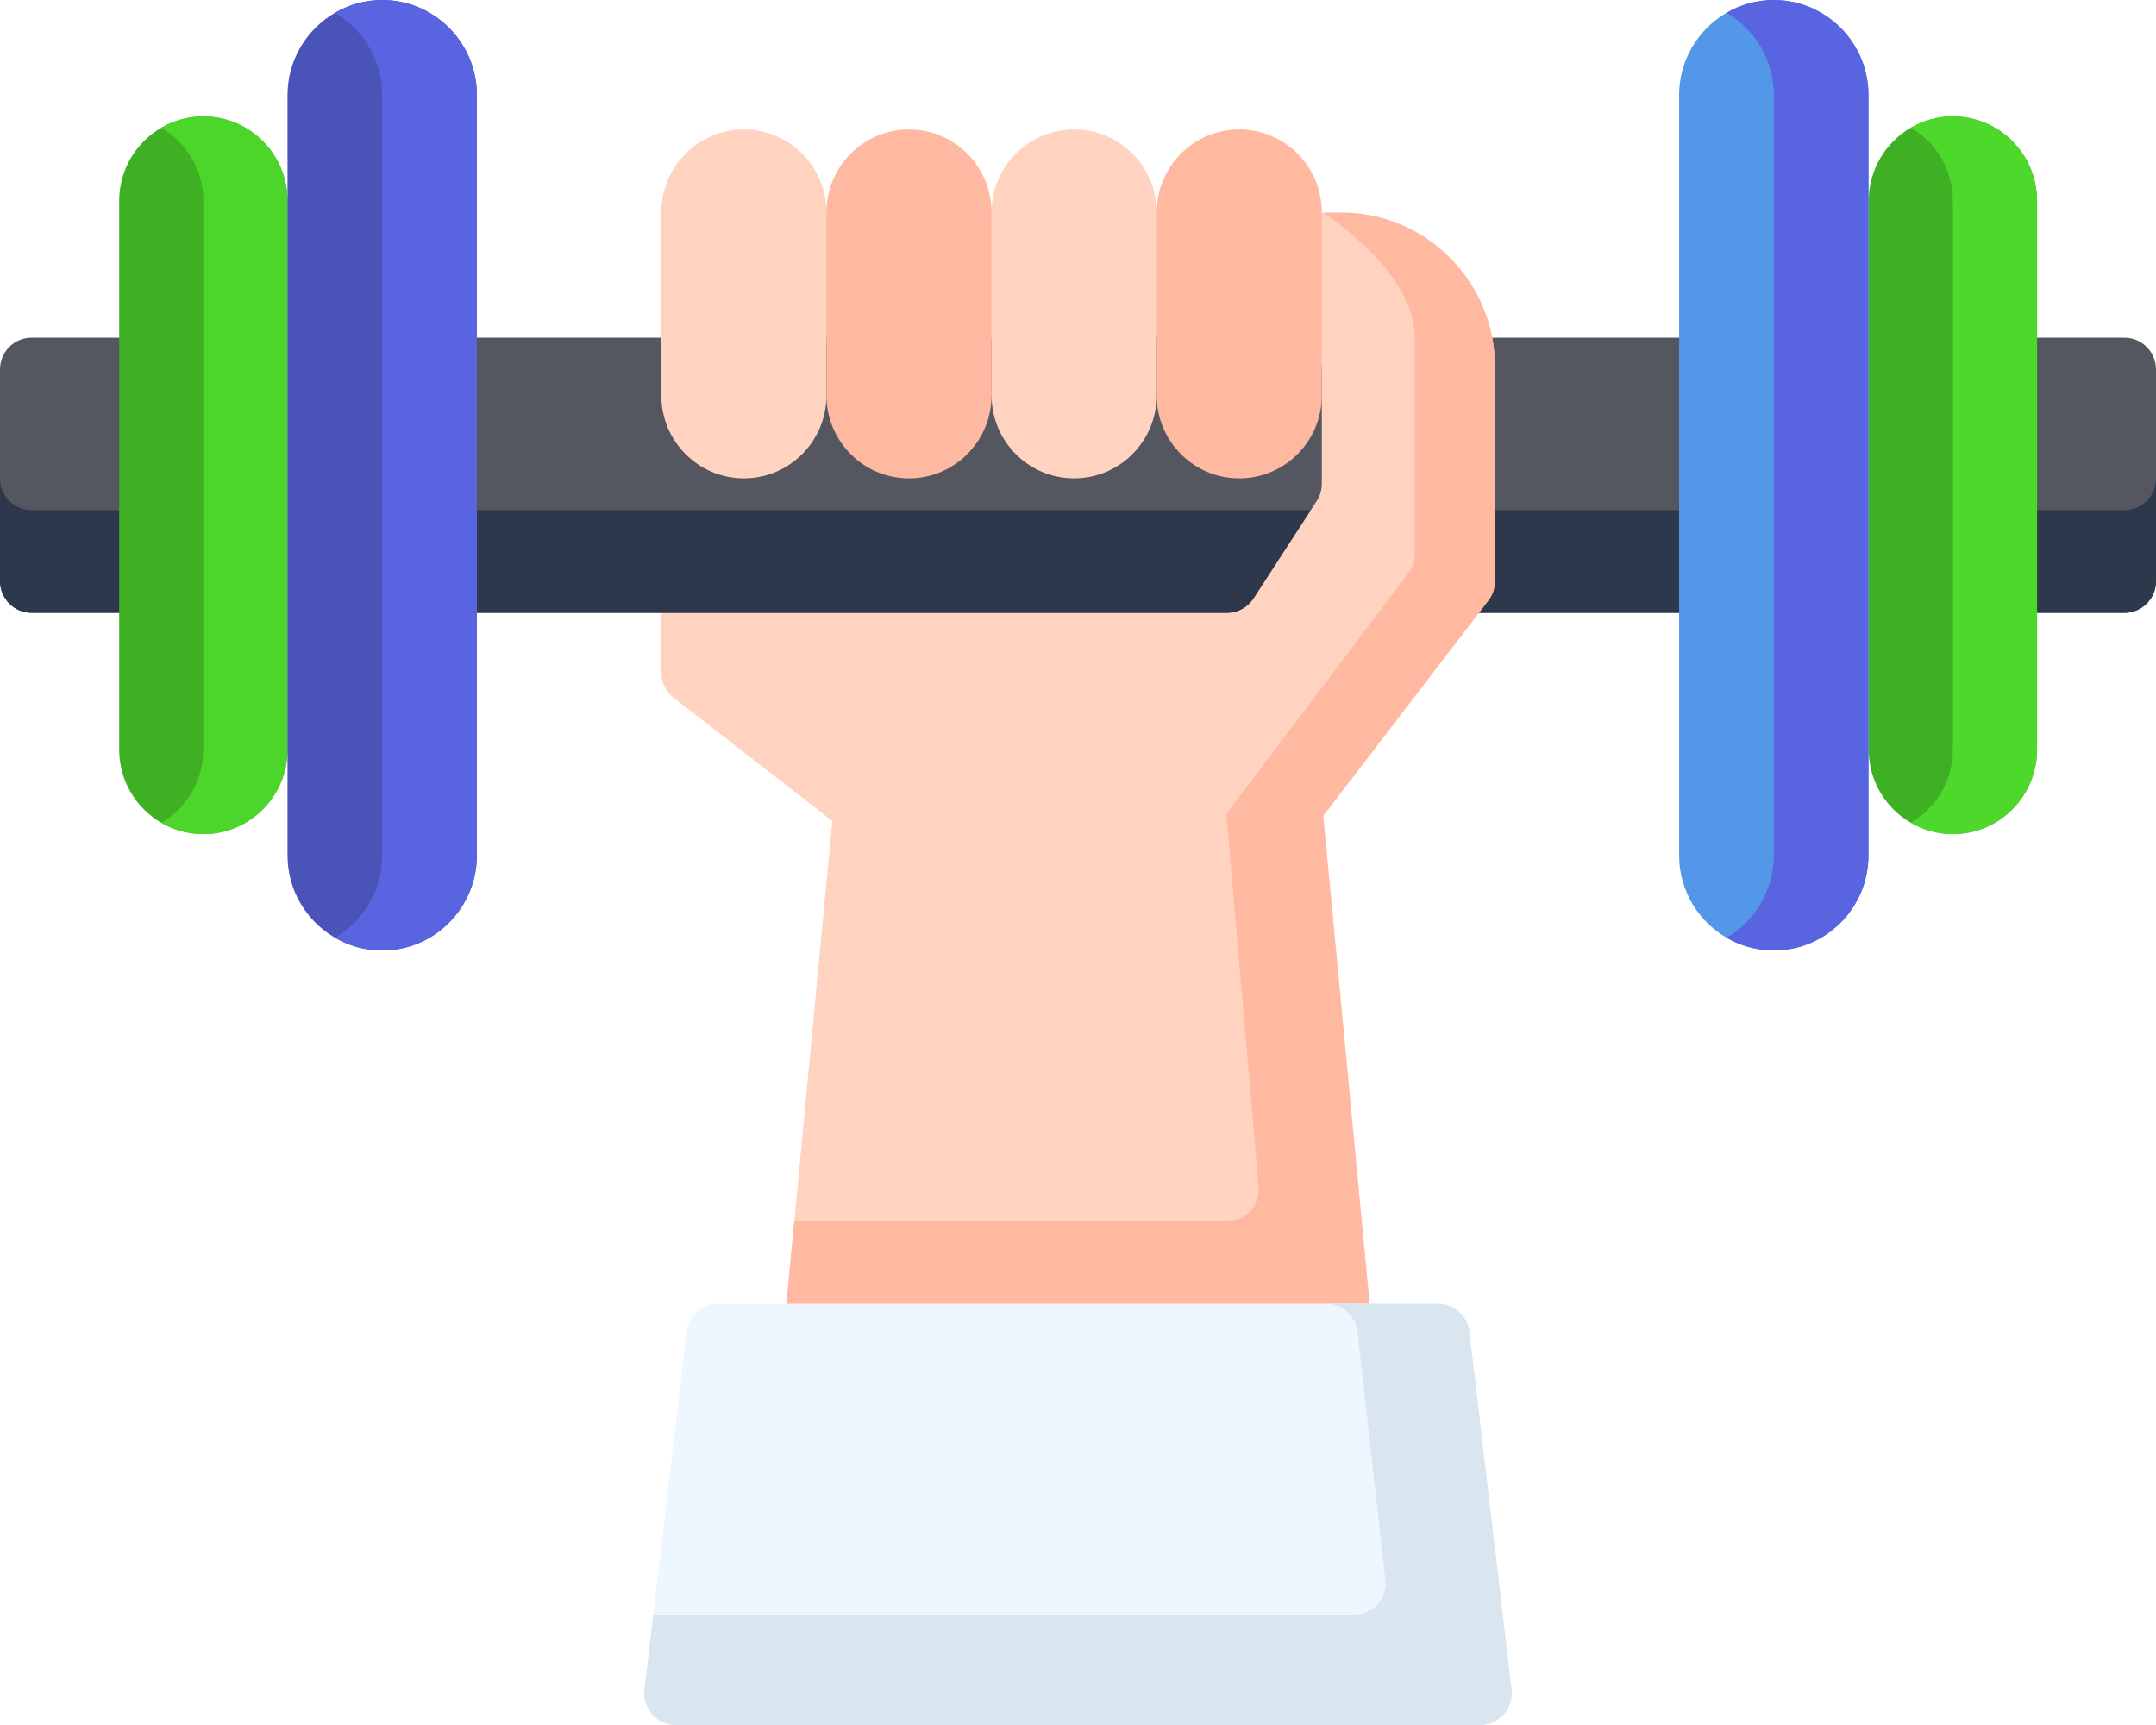
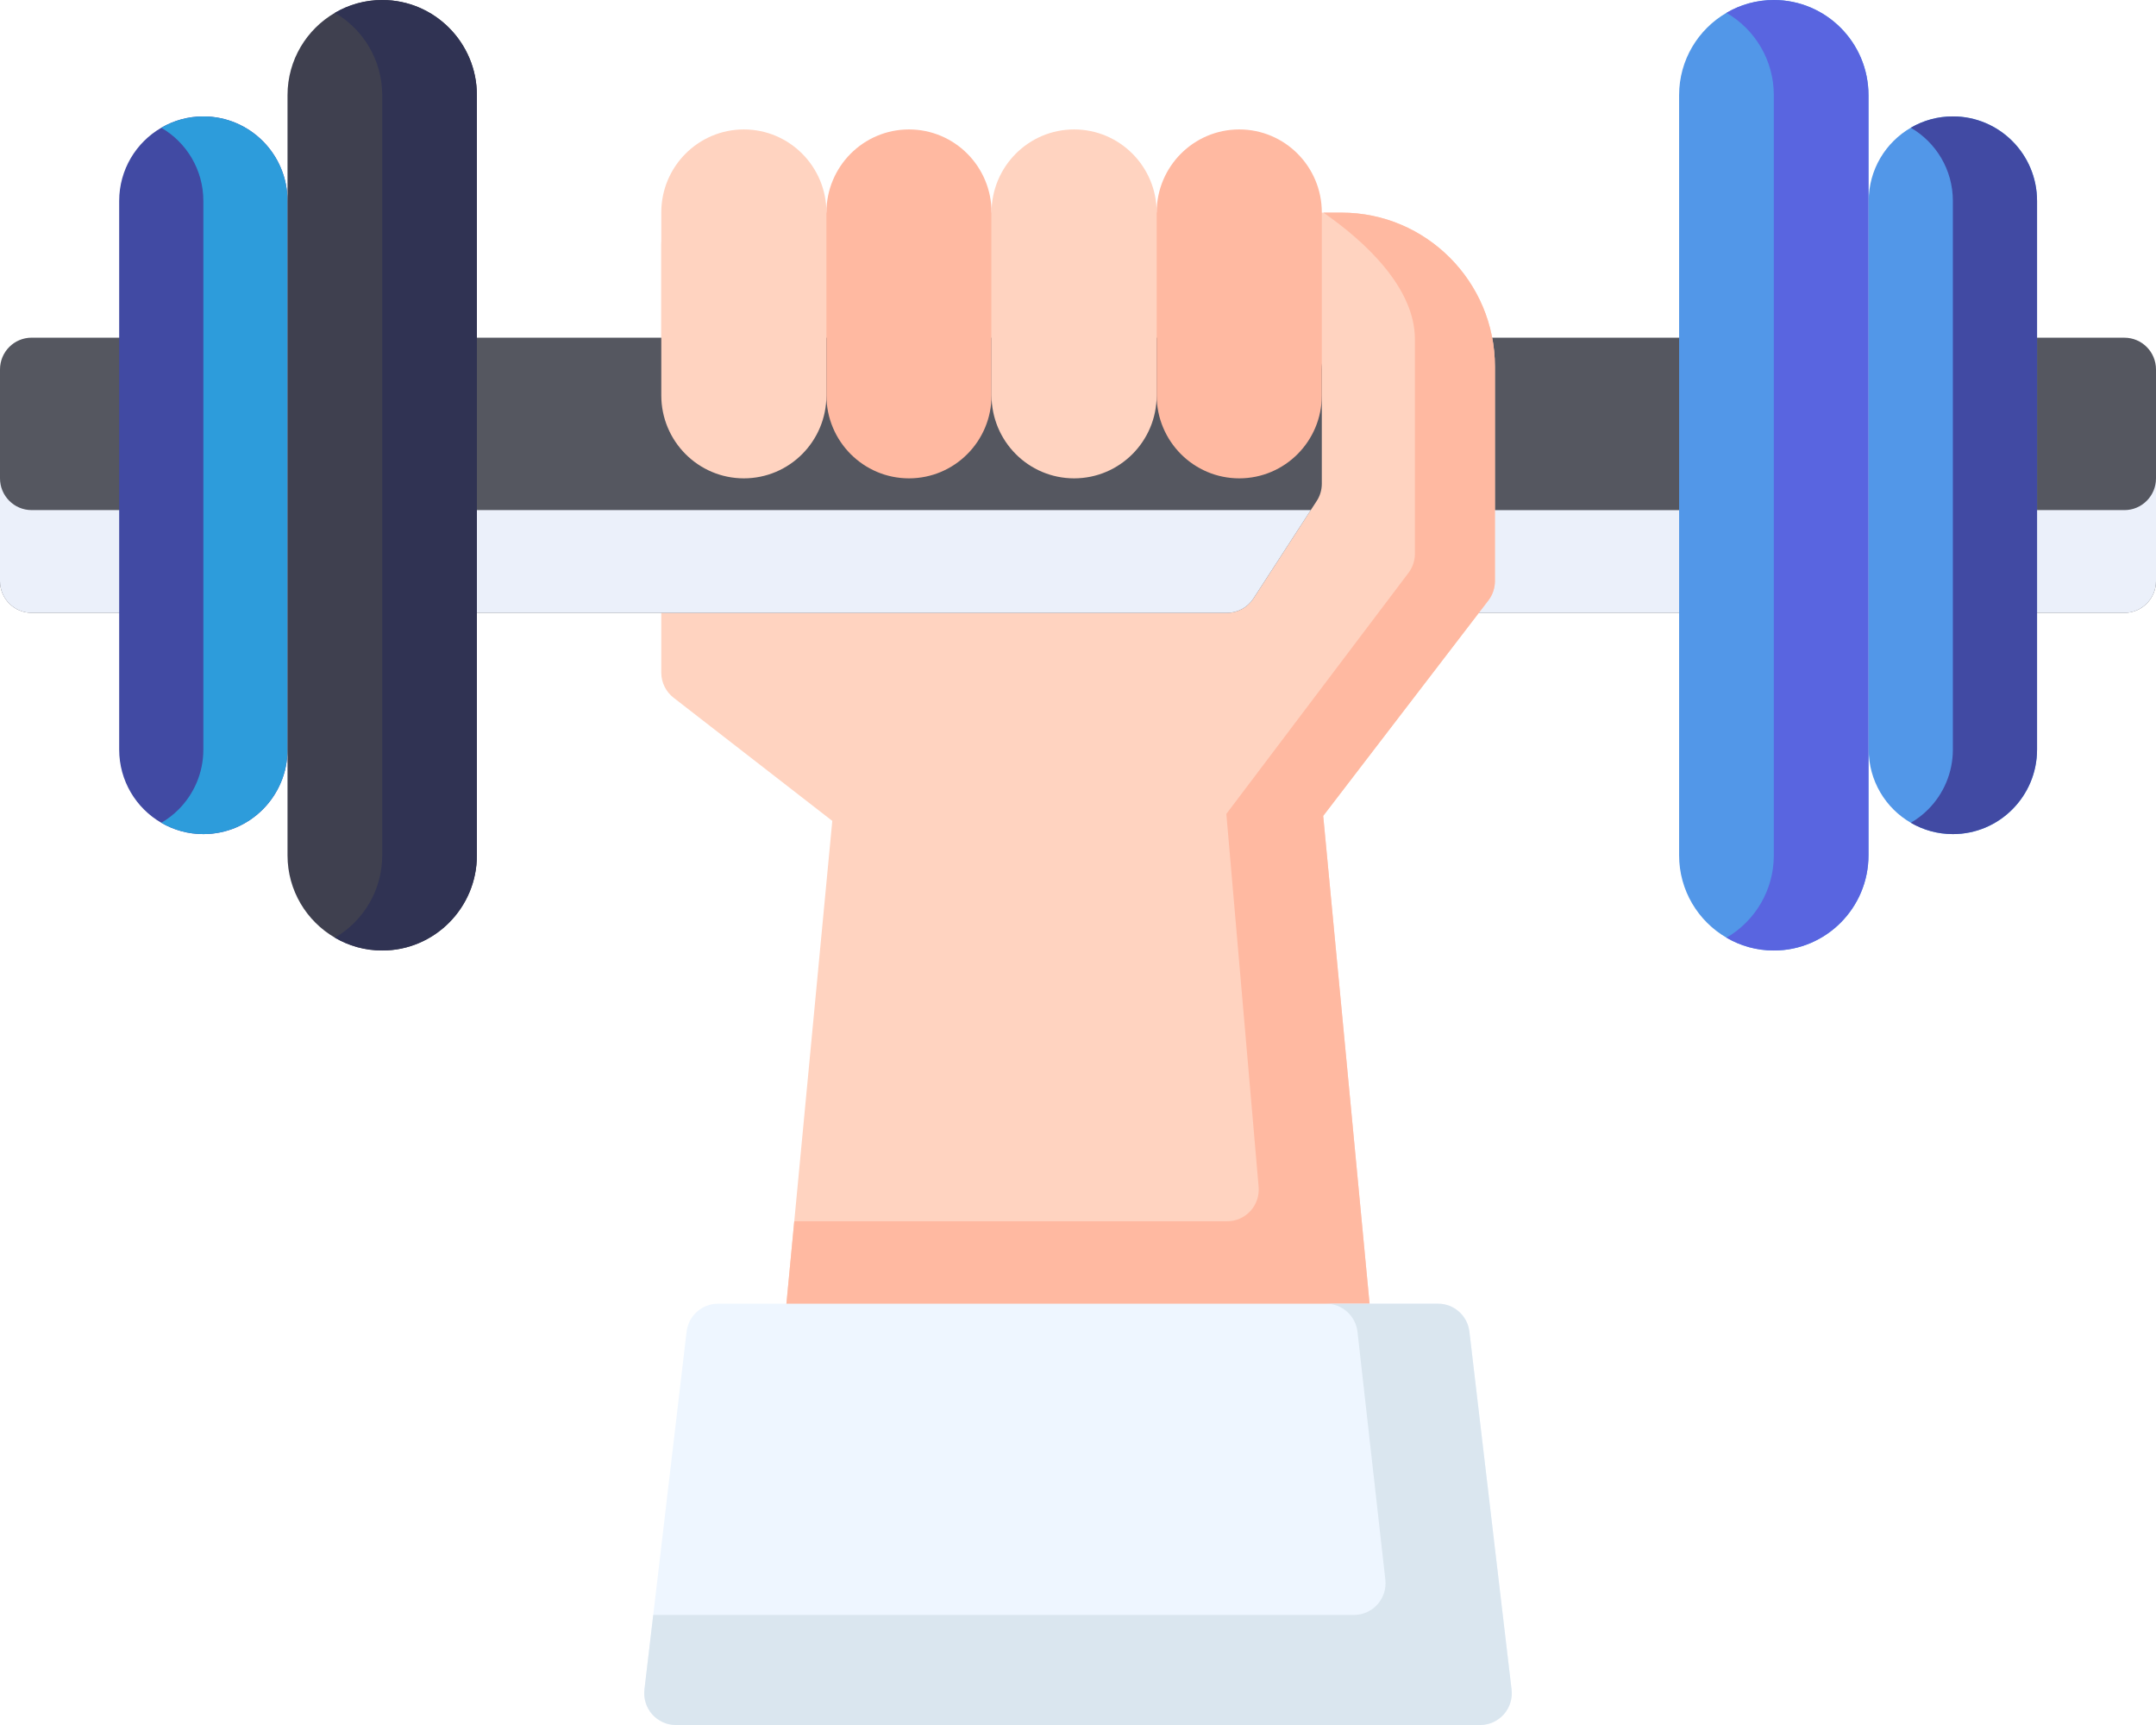
<svg xmlns="http://www.w3.org/2000/svg" width="140" height="112" viewBox="0 0 140 112" fill="none">
  <path d="M113.135 23.988V37.73C113.135 38.867 112.216 39.791 111.084 39.791H95.022C93.89 39.791 92.972 38.867 92.972 37.73V23.988C92.972 22.847 93.89 21.927 95.022 21.927H111.084C112.216 21.927 113.135 22.847 113.135 23.988Z" fill="#555760" />
  <path d="M9.79 21.925H2.051C0.918 21.925 0 22.848 0 23.986V37.728C0 38.867 0.918 39.789 2.051 39.789H9.79C10.922 39.789 11.84 38.867 11.84 37.728V23.986C11.84 22.848 10.922 21.925 9.79 21.925Z" fill="#555760" />
  <path d="M140 23.988V37.729C140 38.867 139.081 39.791 137.949 39.791H130.211C129.079 39.791 128.16 38.867 128.16 37.729V23.988C128.16 22.847 129.079 21.927 130.211 21.927H137.949C139.081 21.927 140 22.847 140 23.988Z" fill="#555760" />
-   <path d="M140 31.059V37.729C140 38.867 139.081 39.791 137.949 39.791H130.211C129.079 39.791 128.16 38.867 128.16 37.729V31.059C128.16 32.197 129.079 33.12 130.211 33.12H137.949C139.081 33.12 140 32.197 140 31.059Z" fill="#2E384D" />
-   <path d="M11.84 31.058V37.728C11.84 38.866 10.921 39.789 9.789 39.789H2.051C0.919 39.789 0 38.866 0 37.728V31.058C0 32.196 0.919 33.119 2.051 33.119H9.789C10.921 33.119 11.84 32.196 11.84 31.058Z" fill="#2E384D" />
-   <path d="M113.135 33.121V37.73C113.135 38.868 112.216 39.791 111.084 39.791H95.022C93.89 39.791 92.972 38.868 92.972 37.73V33.121H113.135Z" fill="#2E384D" />
-   <path d="M18.671 13.05V48.665C18.671 50.182 18.058 51.554 17.069 52.549C16.081 53.544 14.714 54.157 13.205 54.157C12.21 54.157 11.277 53.89 10.473 53.42C8.838 52.474 7.739 50.699 7.739 48.665V13.05C7.739 11.016 8.838 9.241 10.473 8.295C11.277 7.825 12.21 7.559 13.205 7.559C16.224 7.559 18.671 10.016 18.671 13.05Z" fill="#3FB023" />
-   <path d="M18.671 13.05V48.665C18.671 50.182 18.058 51.554 17.069 52.548C16.081 53.543 14.714 54.156 13.205 54.156C12.21 54.156 11.277 53.89 10.473 53.42C10.889 53.181 11.269 52.886 11.605 52.548C12.592 51.554 13.205 50.182 13.205 48.665V13.05C13.205 11.016 12.106 9.243 10.473 8.295C11.277 7.825 12.21 7.558 13.205 7.558C16.224 7.558 18.671 10.015 18.671 13.05Z" fill="#4CD62B" />
-   <path d="M132.276 13.049V48.664C132.276 50.181 131.663 51.553 130.673 52.548C129.686 53.543 128.319 54.156 126.81 54.156C125.814 54.156 124.882 53.889 124.078 53.419C122.443 52.474 121.344 50.698 121.344 48.664V13.049C121.344 11.015 122.443 9.24 124.078 8.294C124.882 7.824 125.814 7.558 126.81 7.558C129.829 7.558 132.276 10.015 132.276 13.049Z" fill="#3FB023" />
-   <path d="M132.276 13.049V48.664C132.276 50.181 131.663 51.553 130.673 52.548C129.686 53.543 128.319 54.156 126.81 54.156C125.814 54.156 124.882 53.889 124.078 53.419C124.494 53.18 124.874 52.886 125.21 52.548C126.197 51.553 126.81 50.181 126.81 48.664V13.049C126.81 11.015 125.711 9.243 124.078 8.294C124.882 7.824 125.814 7.558 126.81 7.558C129.829 7.558 132.276 10.015 132.276 13.049Z" fill="#4DD82B" />
-   <path d="M97.073 23.806V37.73C97.073 38.183 96.922 38.625 96.646 38.986L85.922 52.974L89.11 86.512C89.165 87.089 88.974 87.664 88.585 88.095C88.197 88.524 87.647 88.769 87.068 88.769H52.932C52.352 88.769 51.803 88.524 51.414 88.095C51.026 87.664 50.835 87.089 50.889 86.512L51.472 80.394L51.576 79.295L54.045 53.299L43.739 45.301C43.236 44.911 42.94 44.309 42.94 43.671V15.867C42.94 14.729 43.859 13.805 44.991 13.805H87.117C92.605 13.805 97.073 18.291 97.073 23.806Z" fill="#FFD3C0" />
-   <path d="M97.073 23.806V37.73C97.073 38.183 96.922 38.625 96.646 38.986L85.922 52.974L89.11 86.512C89.165 87.089 88.974 87.664 88.585 88.095C88.197 88.524 87.647 88.769 87.068 88.769H52.932C52.352 88.769 51.802 88.524 51.414 88.095C51.026 87.664 50.834 87.089 50.889 86.512L51.471 80.394L51.575 79.295H79.685C80.264 79.295 80.814 79.05 81.202 78.622C81.591 78.19 81.782 77.616 81.727 77.039L79.633 52.845L91.451 37.207C91.727 36.847 91.877 36.405 91.877 35.949V22.028C91.877 18.623 88.536 15.611 85.941 13.805H87.117C92.605 13.805 97.073 18.291 97.073 23.806Z" fill="#FFB9A1" />
-   <path d="M85.832 23.988V31.408C85.832 31.807 85.717 32.2 85.498 32.532L85.115 33.121L81.394 38.854C81.016 39.439 80.368 39.791 79.677 39.791H28.916C27.784 39.791 26.865 38.867 26.865 37.73V23.988C26.865 23.436 27.084 22.908 27.474 22.52C27.863 22.133 28.396 21.918 28.94 21.927H83.803C84.927 21.938 85.832 22.858 85.832 23.988Z" fill="#555760" />
-   <path d="M26.865 33.12H85.115L81.394 38.853C81.016 39.439 80.368 39.791 79.677 39.791H28.916C27.784 39.791 26.865 38.867 26.865 37.729V33.12Z" fill="#2E384D" />
-   <path d="M30.967 6.179V55.536C30.967 58.944 28.211 61.714 24.82 61.714C23.702 61.714 22.652 61.412 21.747 60.881C19.909 59.815 18.67 57.82 18.67 55.536V6.179C18.67 3.895 19.909 1.9 21.747 0.833C22.652 0.303 23.702 0.001 24.82 0.001C28.211 0.001 30.967 2.771 30.967 6.179Z" fill="#4953B8" />
-   <path d="M30.967 6.179V55.536C30.967 58.944 28.211 61.714 24.82 61.714C23.702 61.714 22.652 61.412 21.747 60.881C23.581 59.815 24.82 57.817 24.82 55.536V6.179C24.82 3.898 23.581 1.9 21.747 0.833C22.652 0.303 23.702 0.001 24.82 0.001C28.211 0.001 30.967 2.771 30.967 6.179Z" fill="#5965E0" />
+   <path d="M140 31.059V37.729C140 38.867 139.081 39.791 137.949 39.791H130.211C129.079 39.791 128.16 38.867 128.16 37.729V31.059C128.16 32.197 129.079 33.12 130.211 33.12H137.949C139.081 33.12 140 32.197 140 31.059Z" fill="#EBF0FA" />
+   <path d="M11.84 31.058V37.728C11.84 38.866 10.921 39.789 9.789 39.789H2.051C0.919 39.789 0 38.866 0 37.728V31.058C0 32.196 0.919 33.119 2.051 33.119H9.789C10.921 33.119 11.84 32.196 11.84 31.058Z" fill="#EBF0FA" />
+   <path d="M113.135 33.121V37.73C113.135 38.868 112.216 39.791 111.084 39.791H95.022C93.89 39.791 92.972 38.868 92.972 37.73V33.121H113.135Z" fill="#EBF0FA" />
+   <path d="M18.671 13.05V48.665C18.671 50.182 18.058 51.554 17.069 52.549C16.081 53.544 14.714 54.156 13.205 54.156C12.21 54.156 11.277 53.89 10.473 53.42C8.838 52.474 7.739 50.699 7.739 48.665V13.05C7.739 11.016 8.838 9.241 10.473 8.295C11.277 7.825 12.21 7.559 13.205 7.559C16.224 7.559 18.671 10.016 18.671 13.05Z" fill="#414AA3" />
+   <path d="M18.671 13.05V48.665C18.671 50.182 18.058 51.554 17.069 52.548C16.081 53.543 14.714 54.156 13.205 54.156C12.21 54.156 11.277 53.89 10.473 53.42C10.889 53.181 11.269 52.886 11.605 52.548C12.592 51.554 13.205 50.182 13.205 48.665V13.05C13.205 11.016 12.106 9.243 10.473 8.295C11.277 7.825 12.21 7.558 13.205 7.558C16.224 7.558 18.671 10.015 18.671 13.05Z" fill="#2D9CDB" />
+   <path d="M132.276 13.049V48.664C132.276 50.181 131.663 51.553 130.673 52.548C129.686 53.543 128.319 54.156 126.81 54.156C125.814 54.156 124.882 53.889 124.078 53.419C122.443 52.474 121.344 50.698 121.344 48.664V13.049C121.344 11.015 122.443 9.24 124.078 8.294C124.882 7.824 125.814 7.558 126.81 7.558C129.829 7.558 132.276 10.015 132.276 13.049Z" fill="#5297E8" />
+   <path d="M132.276 13.049V48.664C132.276 50.181 131.663 51.553 130.673 52.548C129.686 53.543 128.319 54.156 126.81 54.156C125.814 54.156 124.882 53.889 124.078 53.419C124.494 53.18 124.874 52.886 125.21 52.548C126.197 51.553 126.81 50.181 126.81 48.664V13.049C126.81 11.015 125.711 9.242 124.078 8.294C124.882 7.824 125.814 7.558 126.81 7.558C129.829 7.558 132.276 10.015 132.276 13.049Z" fill="#414AA3" />
+   <path d="M97.073 23.806V37.73C97.073 38.183 96.922 38.626 96.646 38.986L85.922 52.974L89.11 86.512C89.165 87.089 88.974 87.664 88.585 88.095C88.197 88.524 87.647 88.769 87.068 88.769H52.932C52.352 88.769 51.803 88.524 51.414 88.095C51.026 87.664 50.835 87.089 50.889 86.512L51.472 80.394L51.576 79.295L54.045 53.299L43.739 45.301C43.236 44.911 42.94 44.309 42.94 43.671V15.867C42.94 14.729 43.859 13.805 44.991 13.805H87.117C92.605 13.805 97.073 18.291 97.073 23.806Z" fill="#FFD3C0" />
+   <path d="M97.073 23.806V37.73C97.073 38.183 96.922 38.626 96.646 38.986L85.922 52.974L89.11 86.512C89.165 87.089 88.974 87.664 88.585 88.095C88.197 88.524 87.647 88.769 87.068 88.769H52.932C52.352 88.769 51.802 88.524 51.414 88.095C51.026 87.664 50.834 87.089 50.889 86.512L51.471 80.394L51.575 79.295H79.685C80.264 79.295 80.814 79.05 81.202 78.622C81.591 78.19 81.782 77.616 81.727 77.039L79.633 52.845L91.451 37.207C91.727 36.847 91.877 36.405 91.877 35.949V22.028C91.877 18.623 88.536 15.611 85.941 13.805H87.117C92.605 13.805 97.073 18.291 97.073 23.806Z" fill="#FFB9A1" />
+   <path d="M85.832 23.988V31.408C85.832 31.807 85.717 32.2 85.498 32.532L85.115 33.12L81.394 38.853C81.016 39.439 80.368 39.791 79.677 39.791H28.916C27.784 39.791 26.865 38.867 26.865 37.73V23.988C26.865 23.435 27.084 22.908 27.474 22.52C27.863 22.133 28.396 21.918 28.94 21.927H83.803C84.927 21.938 85.832 22.858 85.832 23.988Z" fill="#555760" />
+   <path d="M26.865 33.12H85.115L81.394 38.853C81.016 39.439 80.368 39.791 79.677 39.791H28.916C27.784 39.791 26.865 38.867 26.865 37.729V33.12Z" fill="#EBF0FA" />
+   <path d="M30.967 6.179V55.536C30.967 58.944 28.211 61.714 24.82 61.714C23.702 61.714 22.652 61.412 21.747 60.881C19.909 59.815 18.67 57.82 18.67 55.536V6.179C18.67 3.895 19.909 1.9 21.747 0.833C22.652 0.303 23.702 0 24.82 0C28.211 0 30.967 2.771 30.967 6.179Z" fill="#3F404F" />
+   <path d="M30.967 6.179V55.536C30.967 58.944 28.211 61.714 24.82 61.714C23.702 61.714 22.652 61.412 21.747 60.881C23.581 59.815 24.82 57.817 24.82 55.536V6.179C24.82 3.898 23.581 1.9 21.747 0.833C22.652 0.303 23.702 0 24.82 0C28.211 0 30.967 2.771 30.967 6.179Z" fill="#303353" />
  <path d="M121.33 6.178V55.535C121.33 58.943 118.573 61.714 115.183 61.714C114.064 61.714 113.014 61.411 112.109 60.881C110.272 59.814 109.033 57.819 109.033 55.535V6.178C109.033 3.894 110.272 1.899 112.109 0.833C113.014 0.302 114.064 0 115.183 0C118.573 0 121.33 2.77 121.33 6.178Z" fill="#5297E8" />
  <path d="M121.33 6.178V55.535C121.33 58.943 118.574 61.714 115.183 61.714C114.065 61.714 113.015 61.411 112.11 60.881C113.945 59.814 115.183 57.816 115.183 55.535V6.178C115.183 3.897 113.945 1.899 112.11 0.833C113.015 0.302 114.065 0 115.183 0C118.574 0 121.33 2.77 121.33 6.178Z" fill="#5965E0" />
  <path d="M48.303 8.404C45.342 8.404 42.941 10.816 42.941 13.792V25.67C42.941 28.646 45.342 31.058 48.303 31.058C51.264 31.058 53.664 28.646 53.664 25.67V13.792C53.664 10.816 51.264 8.404 48.303 8.404Z" fill="#FFD3C0" />
  <path d="M59.025 8.404C56.064 8.404 53.664 10.816 53.664 13.792V25.67C53.664 28.646 56.064 31.058 59.025 31.058C61.986 31.058 64.386 28.646 64.386 25.67V13.792C64.386 10.816 61.986 8.404 59.025 8.404Z" fill="#FFB9A1" />
  <path d="M69.748 8.404C66.787 8.404 64.386 10.816 64.386 13.792V25.67C64.386 28.646 66.787 31.058 69.748 31.058C72.709 31.058 75.109 28.646 75.109 25.67V13.792C75.109 10.816 72.709 8.404 69.748 8.404Z" fill="#FFD3C0" />
  <path d="M80.471 8.404C77.51 8.404 75.109 10.816 75.109 13.792V25.67C75.109 28.646 77.51 31.058 80.471 31.058C83.432 31.058 85.832 28.646 85.832 25.67V13.792C85.832 10.816 83.431 8.404 80.471 8.404Z" fill="#FFB9A1" />
  <path d="M97.65 111.307C97.259 111.747 96.701 112 96.116 112H43.884C43.299 112 42.741 111.747 42.35 111.307C41.962 110.868 41.779 110.282 41.847 109.697L42.419 104.854L44.584 86.465C44.705 85.429 45.58 84.646 46.621 84.646H93.379C94.421 84.646 95.296 85.429 95.416 86.465L98.153 109.697C98.222 110.282 98.038 110.868 97.65 111.307Z" fill="#EEF6FF" />
  <path d="M97.65 111.307C97.259 111.747 96.701 112 96.116 112H43.884C43.299 112 42.741 111.747 42.35 111.307C41.962 110.868 41.779 110.282 41.847 109.697L42.419 104.854H87.921C88.507 104.854 89.064 104.602 89.453 104.162C89.844 103.722 90.024 103.137 89.956 102.551L88.148 86.465C88.025 85.429 87.15 84.646 86.111 84.646H93.379C94.421 84.646 95.296 85.429 95.416 86.465L98.153 109.697C98.222 110.282 98.038 110.868 97.65 111.307Z" fill="#DAE6EF" />
</svg>
